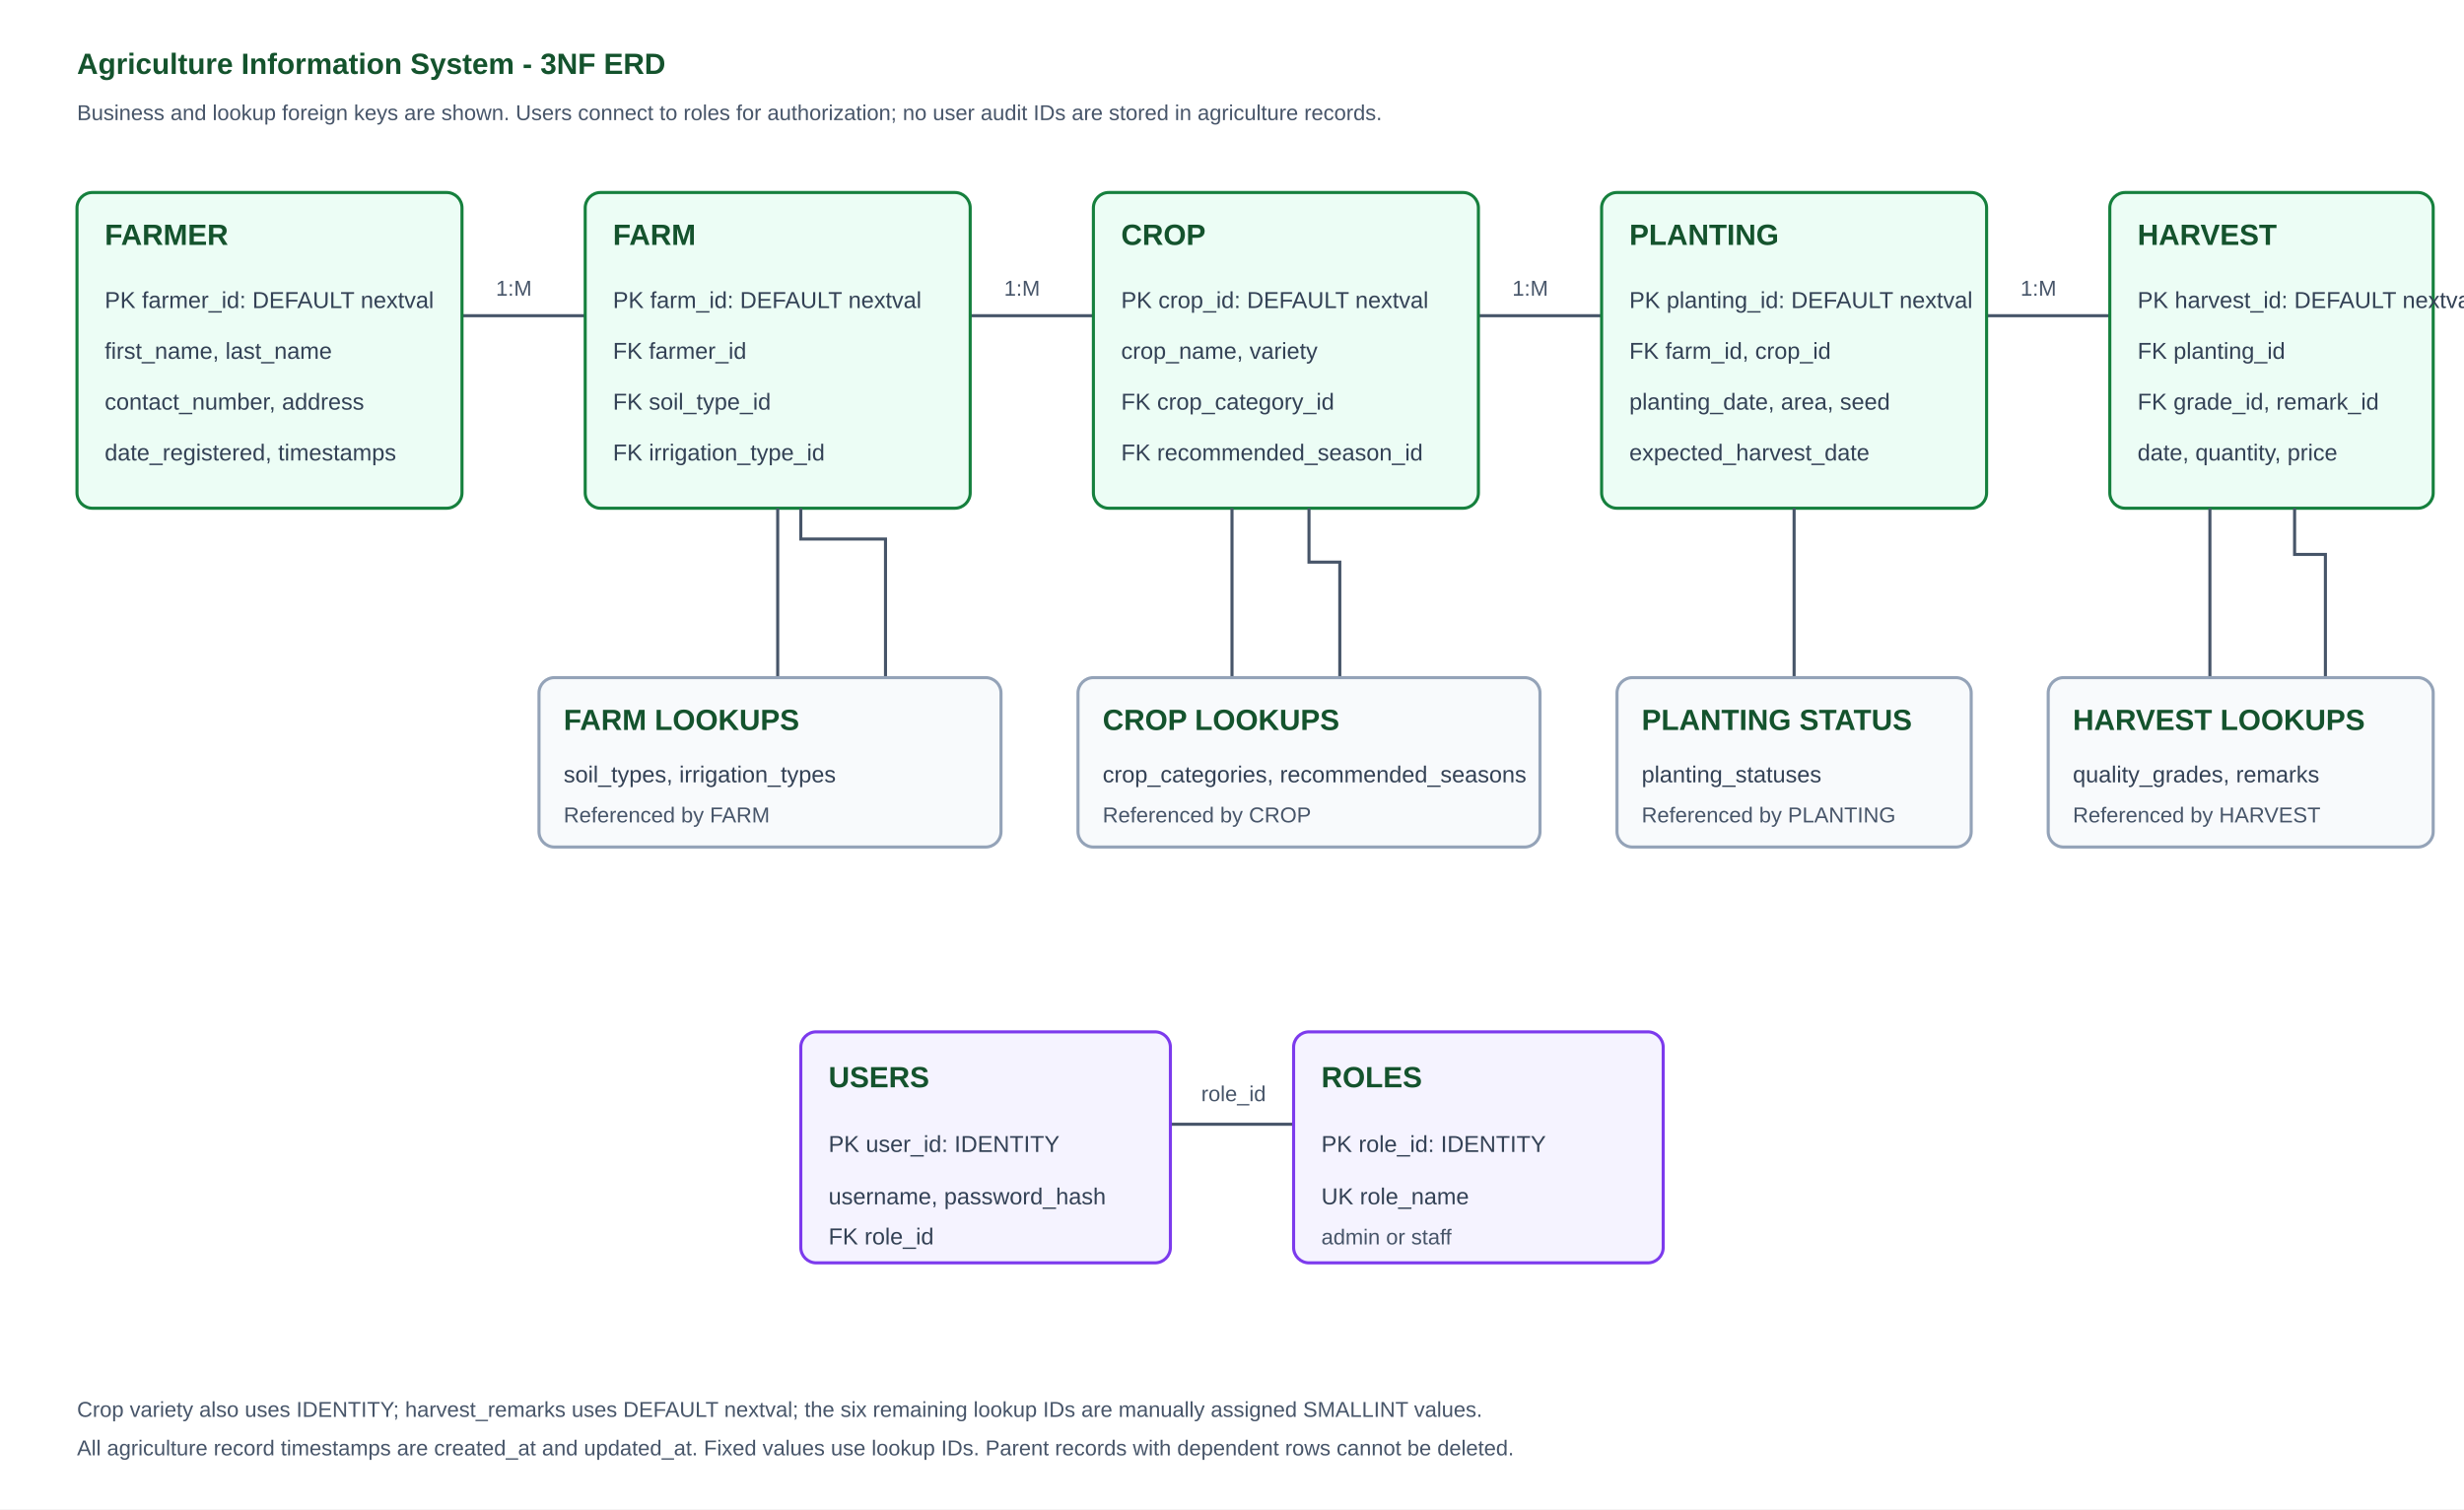
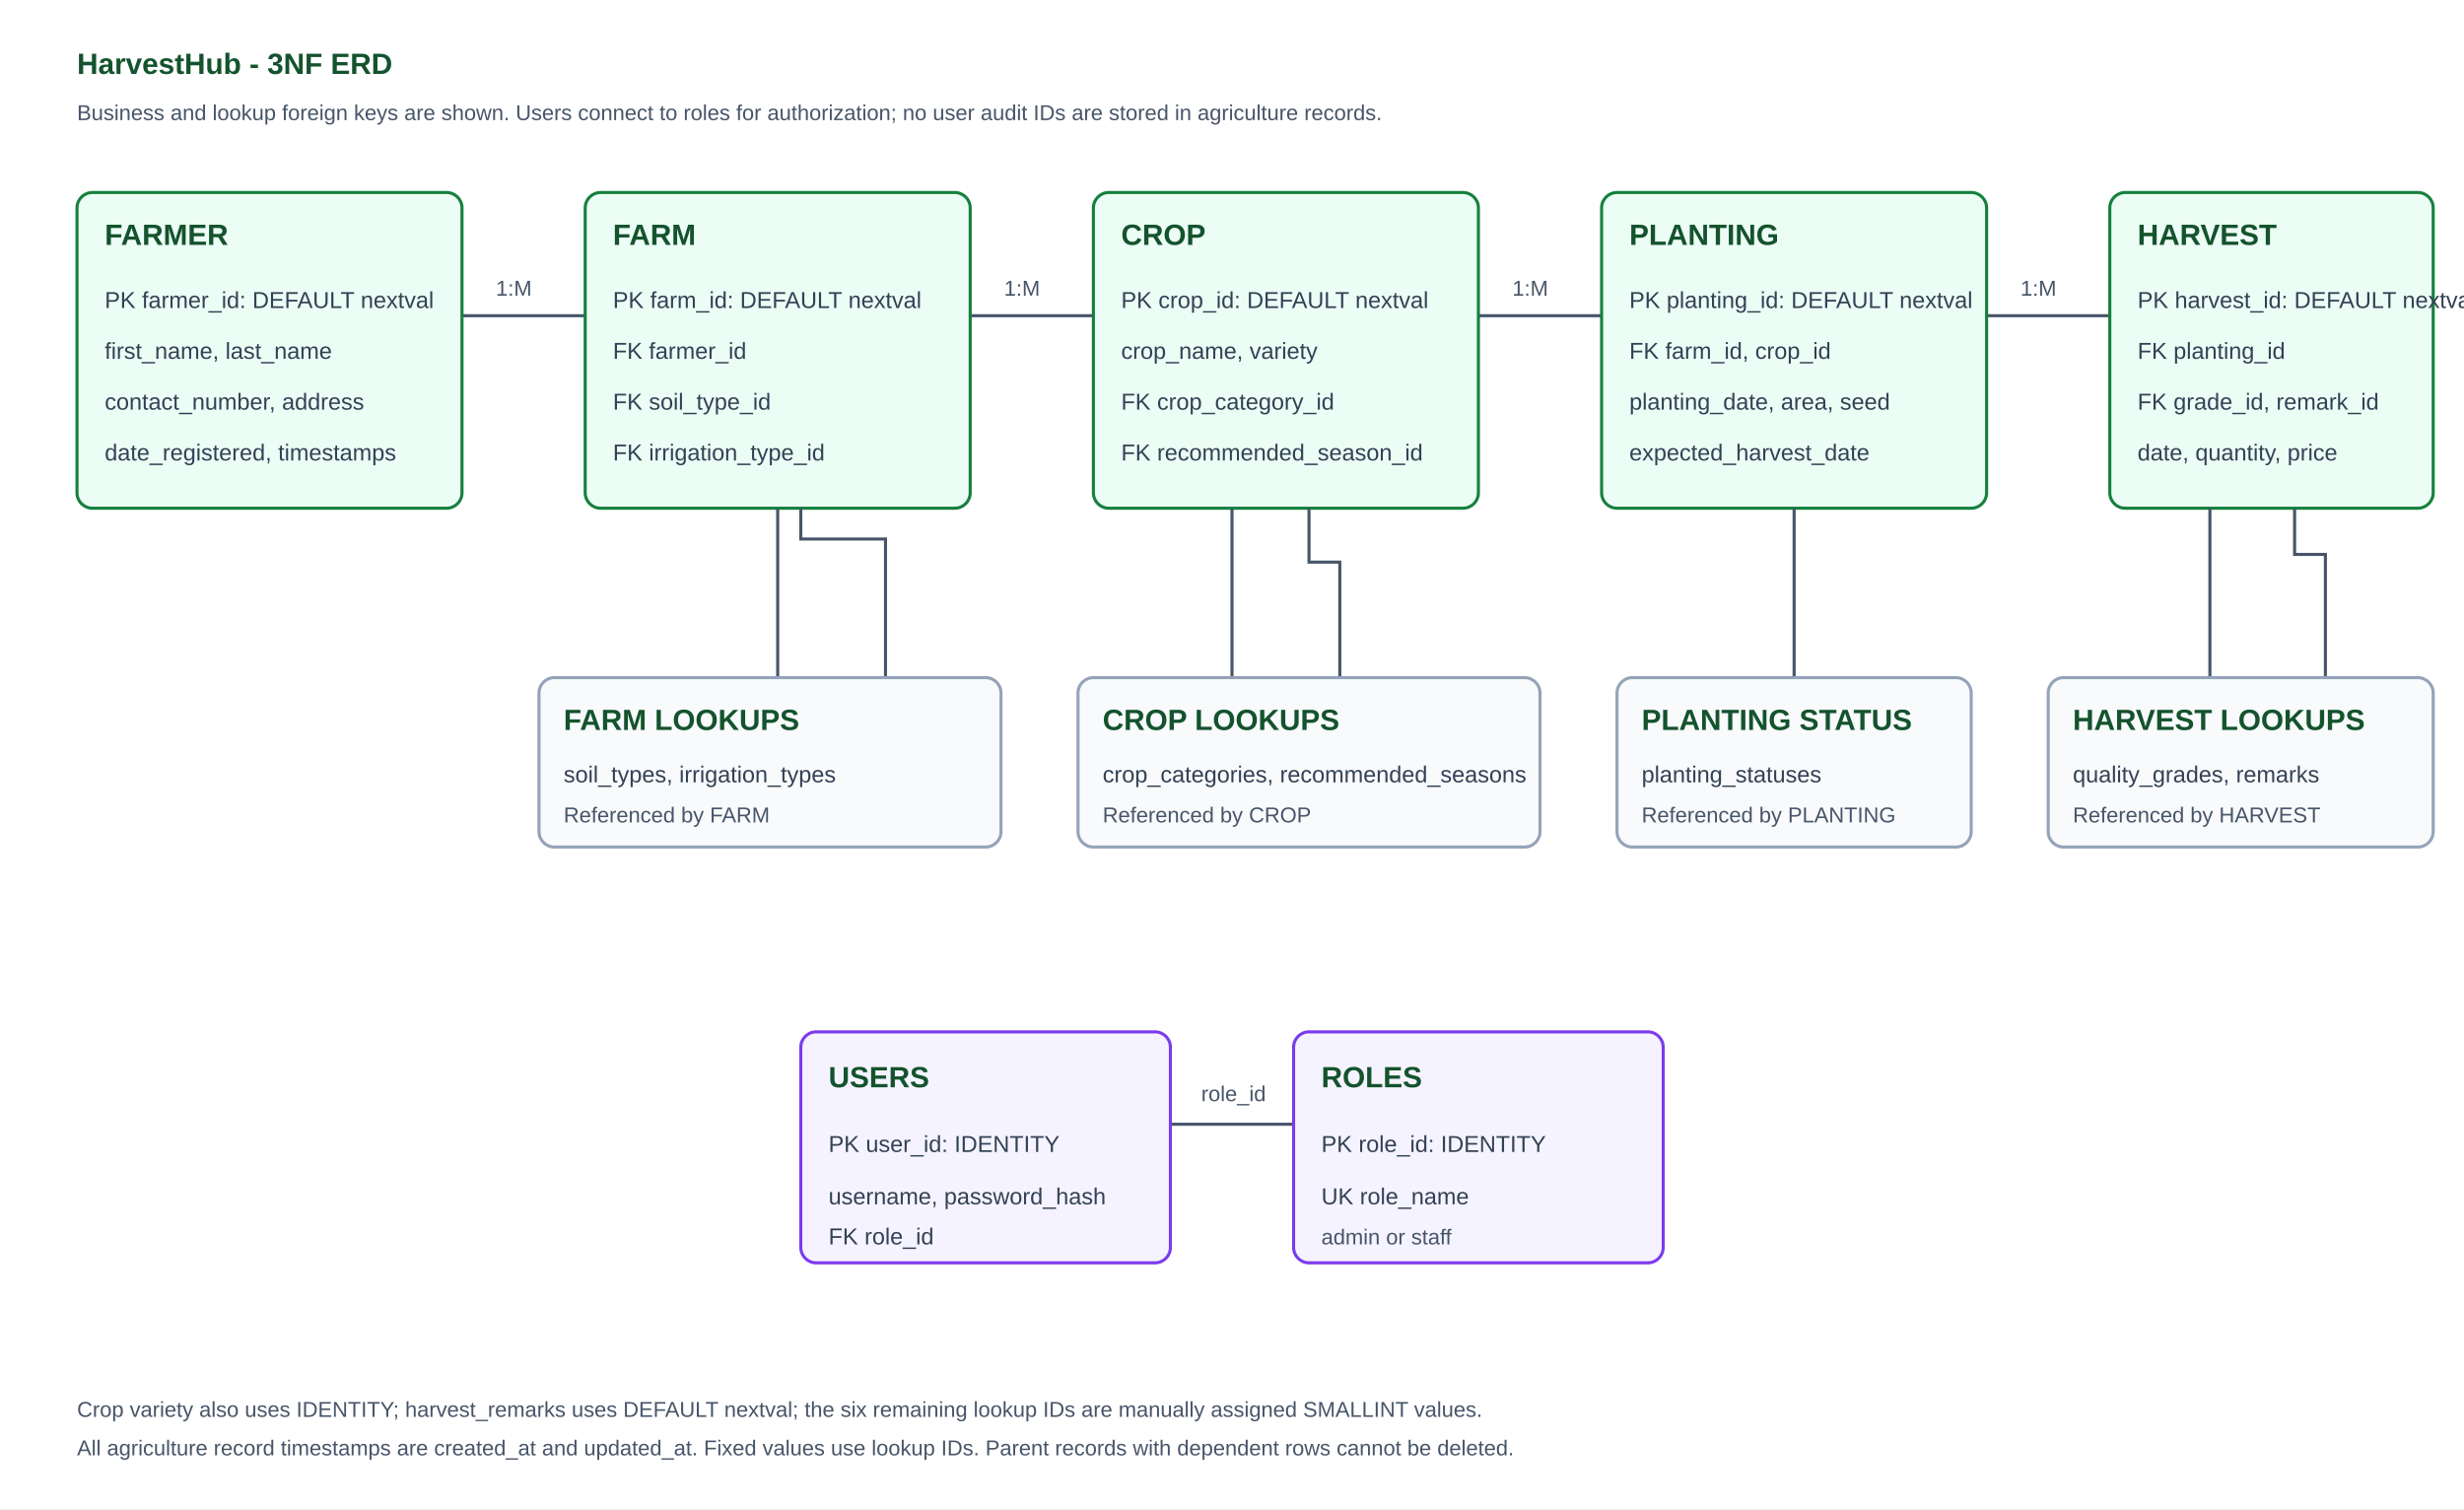
<svg xmlns="http://www.w3.org/2000/svg" width="1600" height="980" viewBox="0 0 1600 980" role="img" aria-labelledby="title desc">
  <defs>
    <style>
      .box { fill: #fff; stroke: #64748b; stroke-width: 2; rx: 10; }
      .core { fill: #ecfdf5; stroke: #15803d; stroke-width: 2; }
      .lookup { fill: #f8fafc; stroke: #94a3b8; stroke-width: 2; }
      .auth { fill: #f5f3ff; stroke: #7c3aed; stroke-width: 2; }
      .head { font: bold 19px Arial, sans-serif; fill: #14532d; }
      .label { font: 15px Arial, sans-serif; fill: #334155; }
      .small { font: 14px Arial, sans-serif; fill: #475569; }
      .line { fill: none; stroke: #475569; stroke-width: 2; }
    </style>
  </defs>
  <rect width="1600" height="980" fill="#fff" />
-   <text x="50" y="48" class="head" font-size="30">Agriculture Information System - 3NF ERD</text>
+   <text x="50" y="48" class="head" font-size="30">HarvestHub - 3NF ERD</text>
  <text x="50" y="78" class="small">Business and lookup foreign keys are shown. Users connect to roles for authorization; no user audit IDs are stored in agriculture records.</text>
  <path class="line" d="M300 205 H380" />
  <text x="322" y="192" class="small">1:M</text>
  <path class="line" d="M630 205 H710" />
  <text x="652" y="192" class="small">1:M</text>
  <path class="line" d="M960 205 H1040" />
  <text x="982" y="192" class="small">1:M</text>
  <path class="line" d="M1290 205 H1370" />
  <text x="1312" y="192" class="small">1:M</text>
  <g transform="translate(50 125)">
    <rect class="box core" width="250" height="205" />
    <text x="18" y="34" class="head">FARMER</text>
    <text x="18" y="75" class="label">PK farmer_id: DEFAULT nextval</text>
    <text x="18" y="108" class="label">first_name, last_name</text>
    <text x="18" y="141" class="label">contact_number, address</text>
    <text x="18" y="174" class="label">date_registered, timestamps</text>
  </g>
  <g transform="translate(380 125)">
    <rect class="box core" width="250" height="205" />
    <text x="18" y="34" class="head">FARM</text>
    <text x="18" y="75" class="label">PK farm_id: DEFAULT nextval</text>
    <text x="18" y="108" class="label">FK farmer_id</text>
    <text x="18" y="141" class="label">FK soil_type_id</text>
    <text x="18" y="174" class="label">FK irrigation_type_id</text>
  </g>
  <g transform="translate(710 125)">
    <rect class="box core" width="250" height="205" />
    <text x="18" y="34" class="head">CROP</text>
    <text x="18" y="75" class="label">PK crop_id: DEFAULT nextval</text>
    <text x="18" y="108" class="label">crop_name, variety</text>
    <text x="18" y="141" class="label">FK crop_category_id</text>
    <text x="18" y="174" class="label">FK recommended_season_id</text>
  </g>
  <g transform="translate(1040 125)">
    <rect class="box core" width="250" height="205" />
    <text x="18" y="34" class="head">PLANTING</text>
    <text x="18" y="75" class="label">PK planting_id: DEFAULT nextval</text>
    <text x="18" y="108" class="label">FK farm_id, crop_id</text>
    <text x="18" y="141" class="label">planting_date, area, seed</text>
    <text x="18" y="174" class="label">expected_harvest_date</text>
  </g>
  <g transform="translate(1370 125)">
    <rect class="box core" width="210" height="205" />
    <text x="18" y="34" class="head">HARVEST</text>
    <text x="18" y="75" class="label">PK harvest_id: DEFAULT nextval</text>
    <text x="18" y="108" class="label">FK planting_id</text>
    <text x="18" y="141" class="label">FK grade_id, remark_id</text>
    <text x="18" y="174" class="label">date, quantity, price</text>
  </g>
  <path class="line" d="M505 440 V330" />
  <path class="line" d="M575 440 V350 H520 V330" />
  <path class="line" d="M800 440 V330" />
  <path class="line" d="M870 440 V365 H850 V330" />
  <path class="line" d="M1165 440 V330" />
  <path class="line" d="M1435 440 V330" />
  <path class="line" d="M1510 440 V360 H1490 V330" />
  <g transform="translate(350 440)">
    <rect class="box lookup" width="300" height="110" />
    <text x="16" y="34" class="head">FARM LOOKUPS</text>
    <text x="16" y="68" class="label">soil_types, irrigation_types</text>
    <text x="16" y="94" class="small">Referenced by FARM</text>
  </g>
  <g transform="translate(700 440)">
    <rect class="box lookup" width="300" height="110" />
    <text x="16" y="34" class="head">CROP LOOKUPS</text>
    <text x="16" y="68" class="label">crop_categories, recommended_seasons</text>
    <text x="16" y="94" class="small">Referenced by CROP</text>
  </g>
  <g transform="translate(1050 440)">
    <rect class="box lookup" width="230" height="110" />
    <text x="16" y="34" class="head">PLANTING STATUS</text>
    <text x="16" y="68" class="label">planting_statuses</text>
    <text x="16" y="94" class="small">Referenced by PLANTING</text>
  </g>
  <g transform="translate(1330 440)">
    <rect class="box lookup" width="250" height="110" />
    <text x="16" y="34" class="head">HARVEST LOOKUPS</text>
    <text x="16" y="68" class="label">quality_grades, remarks</text>
    <text x="16" y="94" class="small">Referenced by HARVEST</text>
  </g>
  <path class="line" d="M760 730 H840" />
  <text x="780" y="715" class="small">role_id</text>
  <g transform="translate(520 670)">
    <rect class="box auth" width="240" height="150" />
    <text x="18" y="36" class="head">USERS</text>
    <text x="18" y="78" class="label">PK user_id: IDENTITY</text>
    <text x="18" y="112" class="label">username, password_hash</text>
    <text x="18" y="138" class="label">FK role_id</text>
  </g>
  <g transform="translate(840 670)">
    <rect class="box auth" width="240" height="150" />
    <text x="18" y="36" class="head">ROLES</text>
    <text x="18" y="78" class="label">PK role_id: IDENTITY</text>
    <text x="18" y="112" class="label">UK role_name</text>
    <text x="18" y="138" class="small">admin or staff</text>
  </g>
  <text x="50" y="920" class="small">Crop variety also uses IDENTITY; harvest_remarks uses DEFAULT nextval; the six remaining lookup IDs are manually assigned SMALLINT values.</text>
  <text x="50" y="945" class="small">All agriculture record timestamps are created_at and updated_at. Fixed values use lookup IDs. Parent records with dependent rows cannot be deleted.</text>
</svg>
